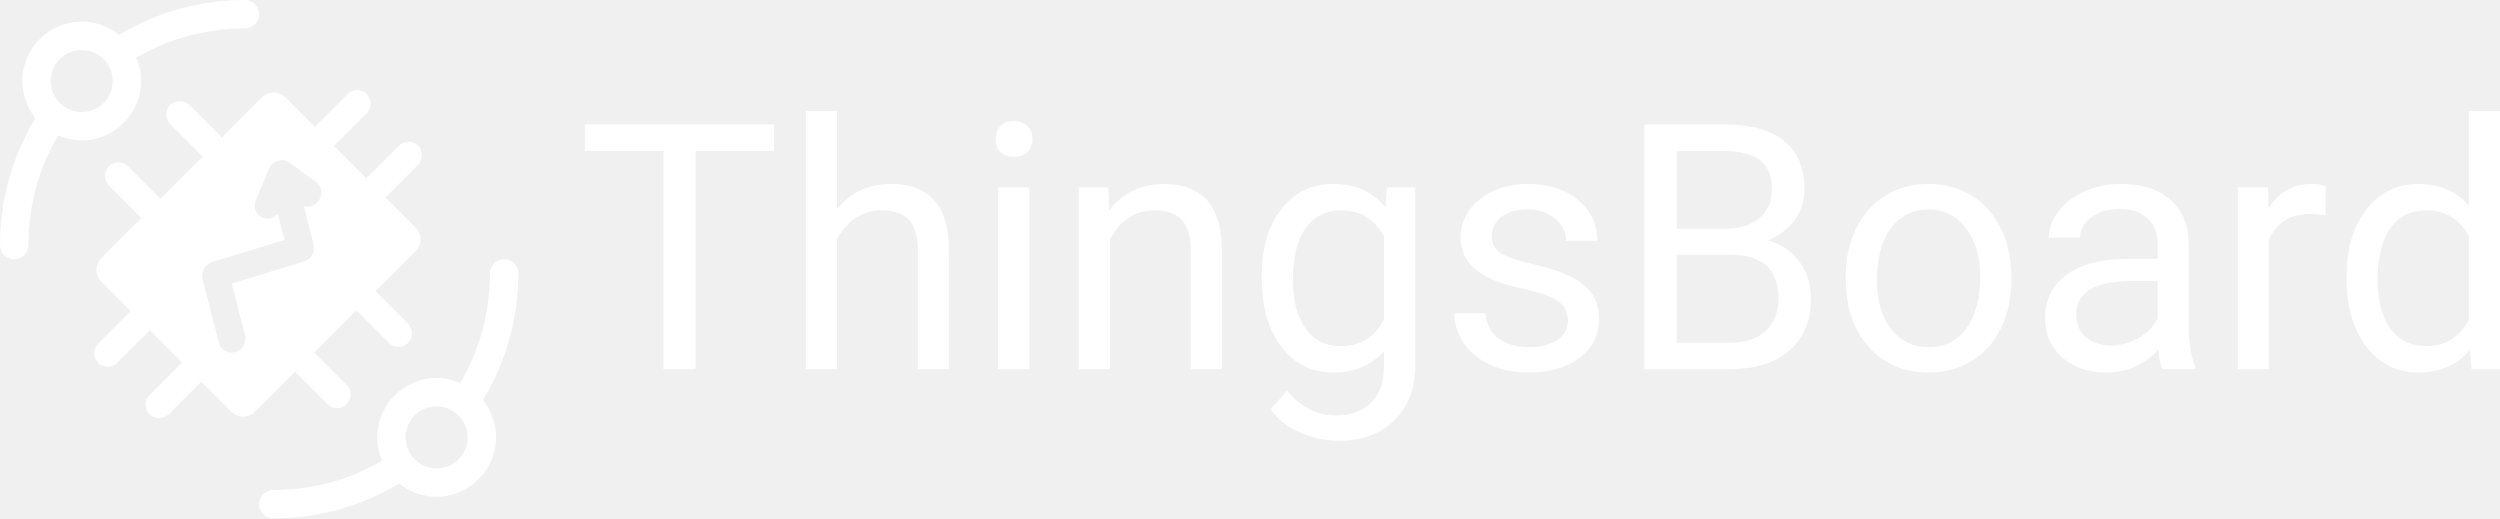
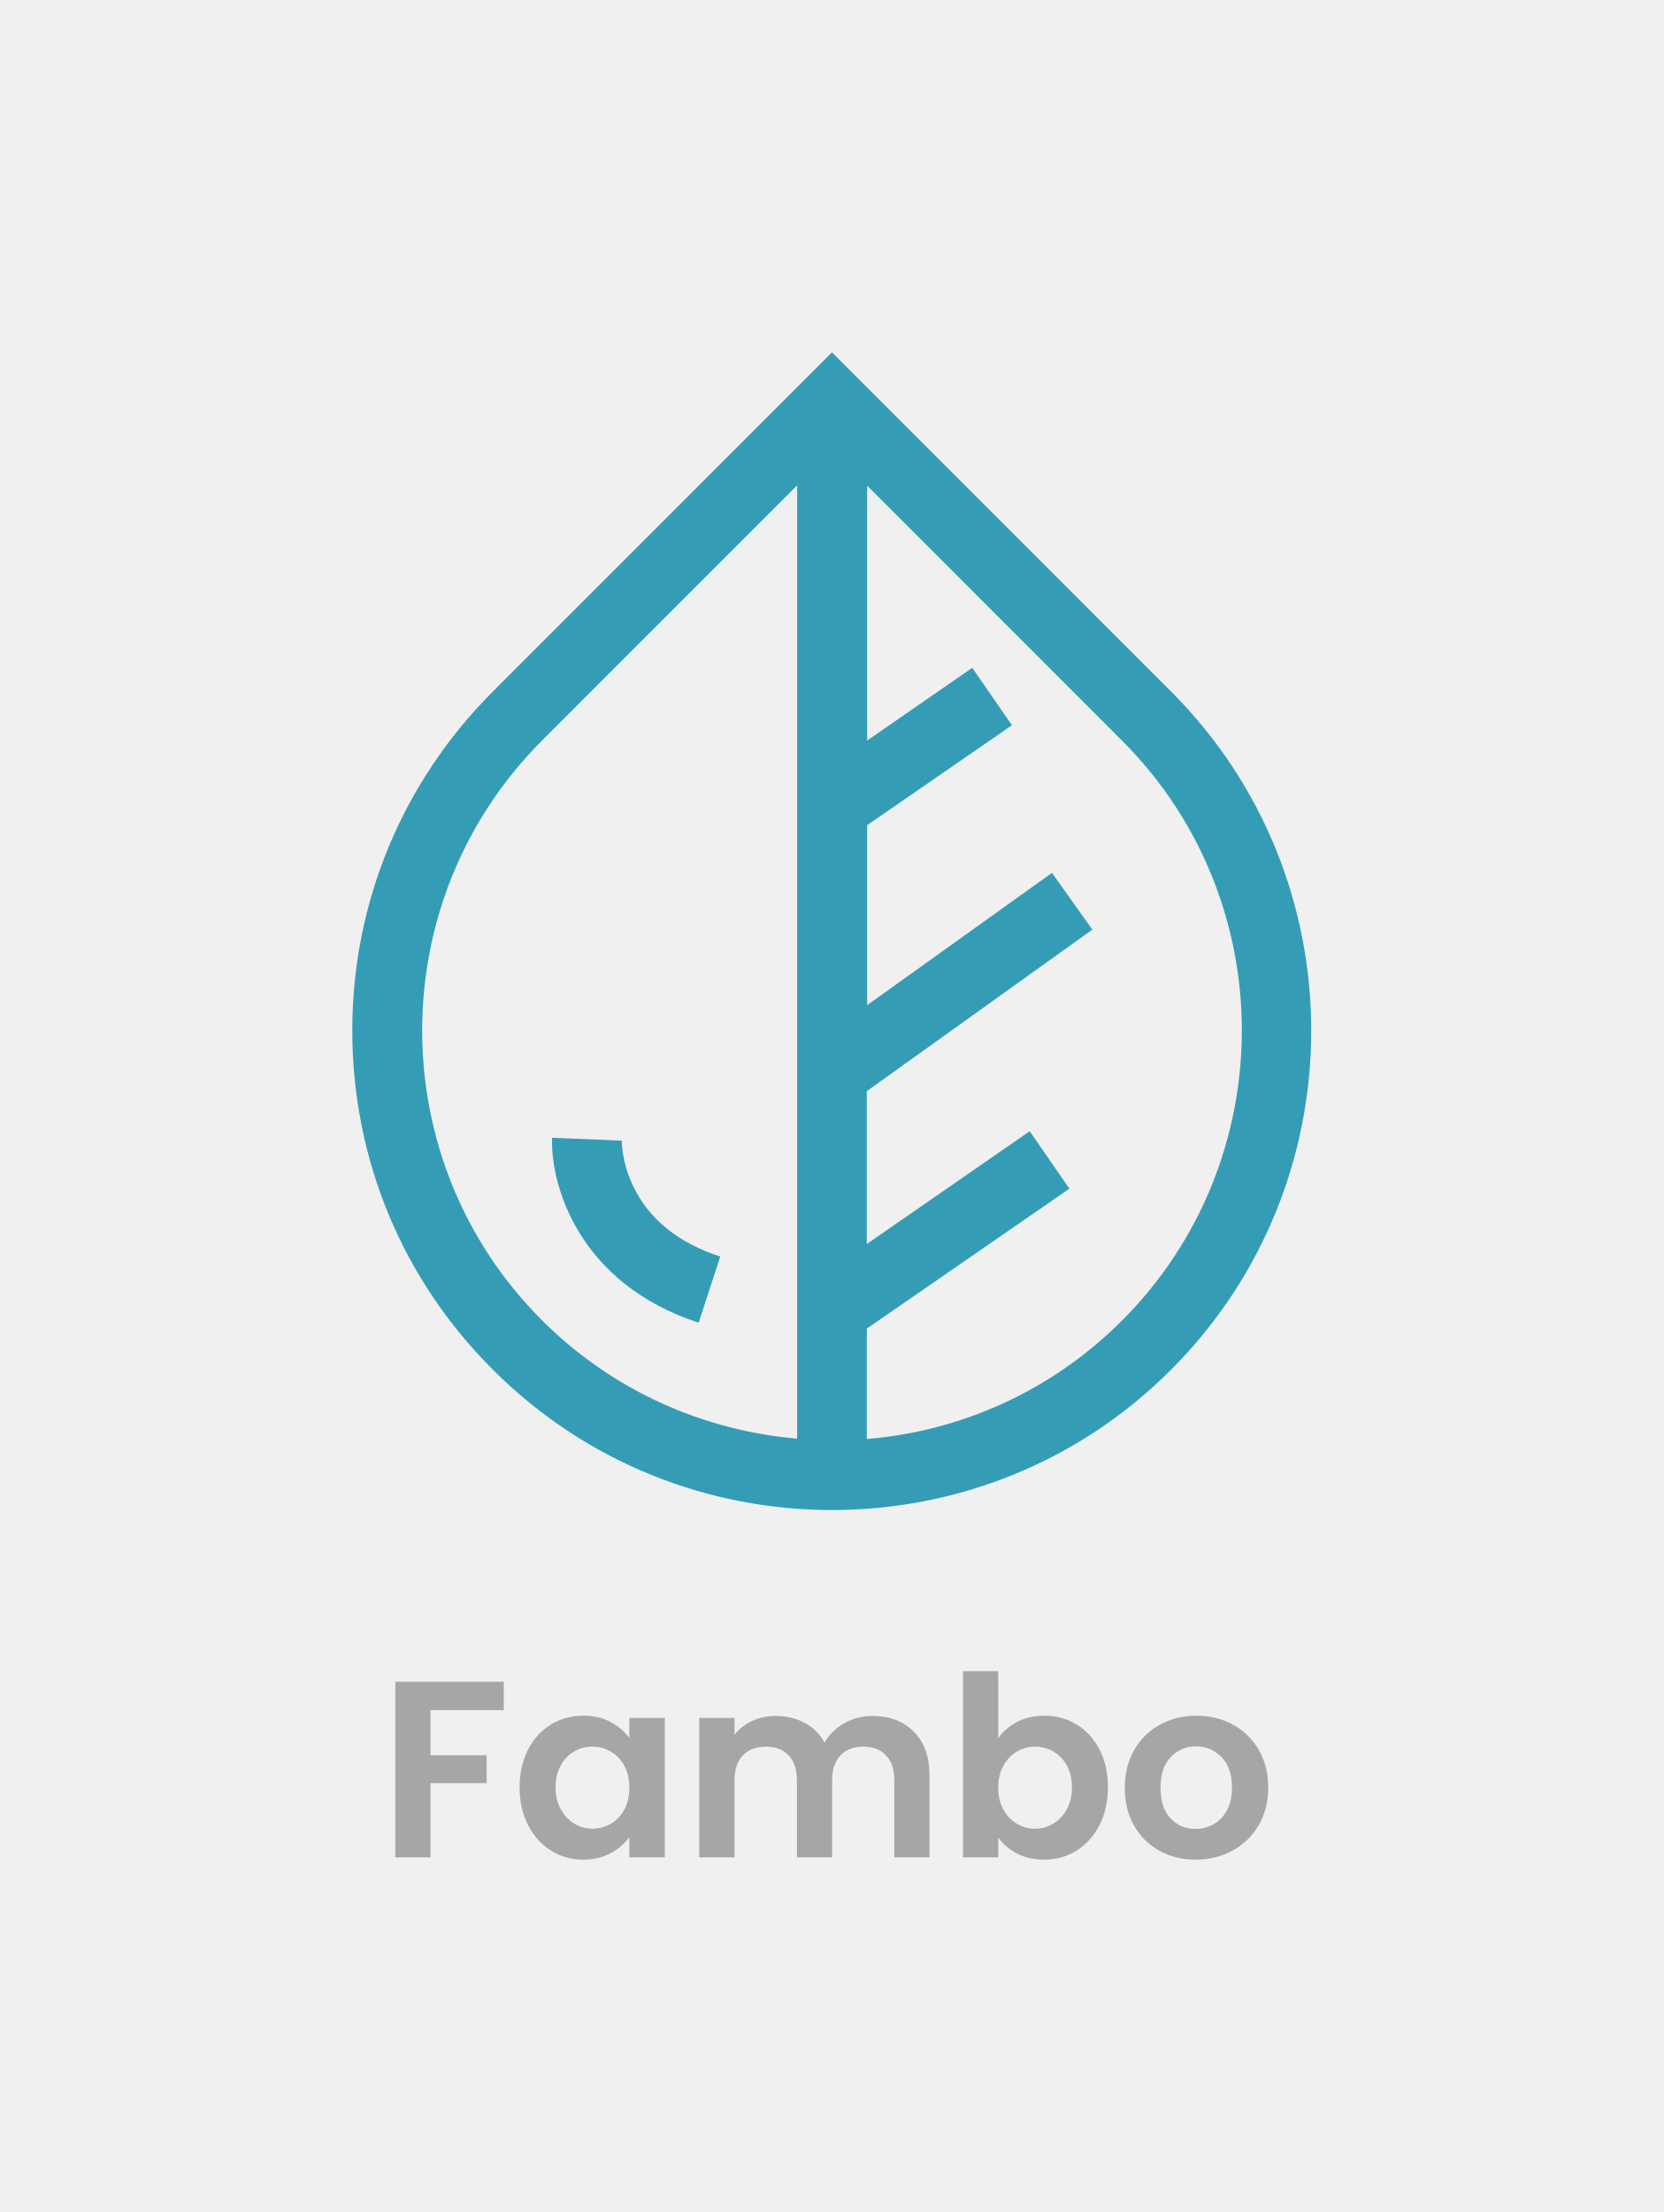
- <svg xmlns="http://www.w3.org/2000/svg" id="svg2" height="320" width="1543.4" version="1.1" viewBox="0 0 1543.427 320">
-   <g id="layer1" transform="translate(0 -732.36)">
-     <g stroke-width="28">
-       <g id="g5204-0" transform="matrix(-.66287 .69913 -.66371 -.70001 863.46 1410.6)">
-         <g id="g5175-6" transform="translate(2.5254 3.0305)" />
-         <g id="g5175-9-8" transform="translate(41.25 -30.543)" stroke-width="28" />
-       </g>
-       <g id="g5175-6-35" transform="matrix(.57657 .52719 -.57729 .52786 584.63 346.6)" />
-       <g id="g5204-0-5-0" transform="matrix(.66287 -.69913 .66371 .70001 -543.46 380.47)">
-         <g id="g5175-6-35-9" transform="translate(2.5254 3.0305)" />
-         <g id="g5175-9-8-2-6" transform="translate(41.25 -30.543)" stroke-width="28" />
-       </g>
+ <svg xmlns="http://www.w3.org/2000/svg" viewBox="122.227 67.775 330.547 439.45">
+   <svg version="1.1" id="Livello_1" x="192.227" y="137.775" viewBox="876.6 1217.2 275.475 332.5" xml:space="preserve" height="230" width="190.547" preserveAspectRatio="xMinYMin" enable-background="new 0 0 2000 2000" style="overflow: visible;">
+     <path class="st0" d="M1111.8,1314.6l-97.4-97.4l-97.4,97.4c-26,26-40.4,60.6-40.4,97.4c0,36.8,14.3,71.4,40.4,97.4   c26.9,26.9,62.1,40.3,97.4,40.3c35.3,0,70.6-13.4,97.4-40.3C1165.5,1455.7,1165.5,1368.3,1111.8,1314.6z M931.1,1328.7l73.3-73.3   v273.8c-26.7-2.3-52.9-13.6-73.3-34C885.2,1449.4,885.2,1374.6,931.1,1328.7z M1097.7,1495.3c-20.4,20.4-46.5,31.8-73.3,34v-31.7   l58.2-40.2l-11.4-16.5l-46.8,32.4v-43.9l64.8-46.4l-11.6-16.3l-53.1,38V1353l41.6-28.7l-11.4-16.5l-30.2,20.9v-73.2l73.3,73.3   C1143.6,1374.6,1143.6,1449.4,1097.7,1495.3z" style="fill: #349db5; fill-opacity: 1;" />
+     <path class="st0" d="M957.4,1456.9c-3.5-7.1-3.4-13.4-3.4-13.4l0,0.1l-20-0.8c-0.5,13.4,7.5,41.8,42.1,53.1l6.2-19   C970.3,1473,961.9,1466.2,957.4,1456.9z" style="fill: #349db5; fill-opacity: 1;" />
+   </svg>
+   <svg y="399.775" viewBox="3.45 15.5 173.45 37.45" x="200.775" height="37.45" width="173.45" style="overflow: visible;">
+     <g fill="#A6A6A6" fill-opacity="1" style="">
+       <path d="M3.45 17.60L25 17.60L25 23.25L10.45 23.25L10.45 32.20L21.60 32.20L21.60 37.75L10.45 37.75L10.45 52.50L3.45 52.50L3.45 17.60ZM28.15 38.55Q28.15 34.35 29.82 31.10Q31.50 27.85 34.38 26.10Q37.25 24.35 40.80 24.35L40.80 24.35Q43.90 24.35 46.23 25.60Q48.55 26.85 49.95 28.75L49.95 28.75L49.95 24.80L57 24.80L57 52.50L49.95 52.50L49.95 48.45Q48.60 50.40 46.23 51.67Q43.85 52.95 40.75 52.95L40.75 52.95Q37.25 52.95 34.38 51.15Q31.50 49.35 29.82 46.08Q28.15 42.80 28.15 38.55L28.15 38.55ZM49.95 38.65Q49.95 36.10 48.95 34.27Q47.95 32.45 46.25 31.47Q44.55 30.50 42.60 30.50L42.60 30.50Q40.65 30.50 39 31.45Q37.35 32.40 36.33 34.22Q35.30 36.05 35.30 38.55L35.30 38.55Q35.30 41.05 36.33 42.92Q37.35 44.80 39.02 45.80Q40.70 46.80 42.60 46.80L42.60 46.80Q44.55 46.80 46.25 45.83Q47.95 44.85 48.95 43.02Q49.95 41.20 49.95 38.65L49.95 38.65ZM98.25 24.40Q103.35 24.40 106.47 27.52Q109.60 30.65 109.60 36.25L109.60 36.25L109.60 52.50L102.60 52.50L102.60 37.20Q102.60 33.95 100.95 32.22Q99.30 30.50 96.45 30.50L96.45 30.50Q93.60 30.50 91.92 32.22Q90.25 33.95 90.25 37.20L90.25 37.20L90.25 52.50L83.25 52.50L83.25 37.20Q83.25 33.95 81.60 32.22Q79.95 30.50 77.10 30.50L77.10 30.50Q74.20 30.50 72.53 32.22Q70.85 33.95 70.85 37.20L70.85 37.20L70.85 52.50L63.85 52.50L63.85 24.80L70.85 24.80L70.85 28.15Q72.20 26.40 74.33 25.40Q76.45 24.40 79 24.40L79 24.40Q82.25 24.40 84.80 25.77Q87.35 27.15 88.75 29.70L88.75 29.70Q90.10 27.30 92.67 25.85Q95.25 24.40 98.25 24.40L98.25 24.40ZM123.25 28.85Q124.60 26.85 126.98 25.60Q129.35 24.35 132.40 24.35L132.40 24.35Q135.95 24.35 138.83 26.10Q141.70 27.85 143.38 31.07Q145.05 34.30 145.05 38.55L145.05 38.55Q145.05 42.80 143.38 46.08Q141.70 49.35 138.83 51.15Q135.95 52.95 132.40 52.95L132.40 52.95Q129.30 52.95 126.98 51.73Q124.65 50.50 123.25 48.55L123.25 48.55L123.25 52.50L116.25 52.50L116.25 15.50L123.25 15.50L123.25 28.85ZM137.90 38.55Q137.90 36.05 136.88 34.22Q135.85 32.40 134.18 31.45Q132.50 30.50 130.55 30.50L130.55 30.50Q128.65 30.50 126.98 31.47Q125.30 32.45 124.28 34.30Q123.25 36.15 123.25 38.65L123.25 38.65Q123.25 41.15 124.28 43Q125.30 44.85 126.98 45.83Q128.65 46.80 130.55 46.80L130.55 46.80Q132.50 46.80 134.18 45.80Q135.85 44.80 136.88 42.95Q137.90 41.10 137.90 38.55L137.90 38.55ZM162.45 52.95Q158.45 52.95 155.25 51.17Q152.05 49.40 150.23 46.15Q148.40 42.90 148.40 38.65L148.40 38.65Q148.40 34.40 150.28 31.15Q152.15 27.90 155.40 26.13Q158.65 24.35 162.65 24.35L162.65 24.35Q166.65 24.35 169.90 26.13Q173.15 27.90 175.03 31.15Q176.90 34.40 176.90 38.65L176.90 38.65Q176.90 42.90 174.98 46.15Q173.05 49.40 169.78 51.17Q166.50 52.95 162.45 52.95L162.45 52.95ZM162.45 46.85Q164.35 46.85 166.03 45.92Q167.70 45 168.70 43.15Q169.70 41.30 169.70 38.65L169.70 38.65Q169.70 34.70 167.63 32.58Q165.55 30.45 162.55 30.45L162.55 30.45Q159.55 30.45 157.53 32.58Q155.50 34.70 155.50 38.65L155.50 38.65Q155.50 42.60 157.48 44.73Q159.45 46.85 162.45 46.85L162.45 46.85Z" transform="translate(0, 0)" />
    </g>
-     <g id="text4279" transform="translate(0 732.36)" fill="#305680">
-       <g id="g9352" fill="#fff">
-         <g id="g4241" transform="translate(-.000061238 -732.36)">
-           <path id="path4278" style="color-rendering:auto;text-decoration-color:#000000;color:#000000;isolation:auto;mix-blend-mode:normal;shape-rendering:auto;solid-color:#000000;block-progression:tb;text-decoration-line:none;text-decoration-style:solid;image-rendering:auto;white-space:normal;text-indent:0;text-transform:none" d="m151.13 732.36c-28.363 0-54.915 7.915-77.613 21.537-6.472-5.262-14.605-8.191-23.067-8.194a8.766 8.766 0 0 0 -0.004 0c-20.154 0.001-36.679 16.528-36.678 36.682a8.766 8.766 0 0 0 0 0.011c0.01 8.415 2.927 16.483 8.103 22.927-13.83 22.83-21.87 49.58-21.87 78.17a8.766 8.766 0 1 0 17.531 0c0-24.702 6.719-47.748 18.378-67.574 4.566 1.985 9.473 3.15 14.519 3.157a8.766 8.766 0 0 0 0.012 0c20.155 0.001 36.683-16.527 36.682-36.682a8.766 8.766 0 0 0 0 -0.004c-0.002-4.999-1.139-9.863-3.083-14.397 19.717-11.484 42.585-18.095 67.085-18.095a8.766 8.766 0 1 0 0 -17.531zm-100.69 30.88c5.913 0.002 11.191 2.512 14.836 7.077a8.766 8.766 0 0 0 0.183 0.215c2.671 3.38 4.133 7.553 4.134 11.863-0.002 10.677-8.468 19.144-19.144 19.148-4.37-0.008-8.601-1.509-12-4.255a8.766 8.766 0 0 0 -0.012 -0.009c-4.514-3.633-7.136-9.098-7.144-14.893 0.003-10.677 8.47-19.144 19.148-19.146z" />
-           <path id="path4486-0-9-6-9-7-6-5" style="color-rendering:auto;text-decoration-color:#000000;color:#000000;isolation:auto;mix-blend-mode:normal;shape-rendering:auto;solid-color:#000000;block-progression:tb;text-decoration-line:none;text-decoration-style:solid;image-rendering:auto;white-space:normal;text-indent:0;text-transform:none" d="m66.992 835.19c-1.492 1.558-2.366 3.71-2.258 6.071 0.096 2.045 0.913 4.02 2.337 5.518 6.805 6.856 20.223 20.223 20.223 20.223l11.844-11.83s-12.973-12.961-20.176-20.171c-1.604-1.633-3.75-2.314-6.012-2.324-2.358-0.011-4.467 0.954-5.959 2.512zm32.147 19.983-36.639 36.639c-3.975 3.976-3.975 10.421 0 14.397l18.156 18.156 31.753 31.753 30.478 30.478c3.976 3.976 10.422 3.976 14.398 0l24.791-24.791 37.914-37.914 36.639-36.639c3.975-3.976 3.975-10.422-0.001-14.398l-18.63-18.63-31.75-31.76-30.01-30c-3.976-3.975-10.421-3.975-14.397 0l-24.79 24.79-37.91 37.91zm37.911-37.91s-12.973-12.961-20.176-20.171c-1.604-1.633-3.75-2.314-6.012-2.324-4.717-0.023-8.434 3.862-8.217 8.583 0.096 2.045 0.913 4.02 2.337 5.518 6.805 6.856 20.223 20.223 20.223 20.223l11.844-11.83zm69.193 5.213s12.961-12.973 20.171-20.176c1.633-1.604 2.314-3.75 2.324-6.012 0.022-4.717-3.862-8.434-8.583-8.217-2.045 0.096-4.02 0.913-5.518 2.337-6.856 6.805-20.223 20.223-20.223 20.223l11.83 11.844zm31.753 31.753s12.961-12.973 20.171-20.176c1.633-1.604 2.314-3.75 2.324-6.012 0.022-4.717-3.862-8.434-8.583-8.217-2.045 0.096-4.02 0.913-5.518 2.337-6.856 6.805-20.223 20.223-20.223 20.223l11.83 11.844zm-18.009 69.667s12.973 12.961 20.178 20.169c1.604 1.632 3.75 2.314 6.012 2.324 4.717 0.022 8.434-3.861 8.217-8.583l-0.002 0.002c-0.096-2.045-0.914-4.021-2.338-5.519-6.805-6.856-20.222-20.222-20.222-20.222l-11.844 11.83zm-37.914 37.914s12.973 12.961 20.178 20.169c1.604 1.632 3.75 2.314 6.012 2.324 4.717 0.023 8.434-3.861 8.217-8.583h-0.002c-0.096-2.045-0.913-4.021-2.337-5.518-6.805-6.856-20.223-20.223-20.223-20.223l-11.844 11.83zm-69.667-5.687s-12.961 12.973-20.169 20.178c-1.632 1.604-2.314 3.75-2.324 6.012-0.023 4.717 3.861 8.434 8.583 8.217h-0.002c2.045-0.096 4.02-0.913 5.518-2.337 6.856-6.805 20.223-20.223 20.223-20.223l-11.82-11.84zm-31.743-31.74s-12.961 12.973-20.169 20.178c-1.632 1.604-2.314 3.75-2.324 6.012-0.023 4.717 3.861 8.434 8.583 8.217h-0.002c2.045-0.096 4.02-0.913 5.518-2.337 6.856-6.805 20.223-20.223 20.223-20.223l-11.829-11.85zm87.237-90.554c1.679-1.706 3.967-2.66 6.297-2.626 1.663 0.024 3.253 0.55 4.562 1.51l16.499 12.1c3.201 2.297 4.144 6.659 2.231 10.312-1.914 3.653-6.123 5.524-9.951 4.423l6.124 23.948c1.113 4.352-1.564 8.968-5.983 10.317l-44.642 13.631 8.246 31.883c1.173 4.37-1.502 9.044-5.955 10.407s-8.976-1.111-10.068-5.505l-10.282-39.769c-1.127-4.356 1.549-8.985 5.976-10.338l44.661-13.637-4.122-16.118c-2.763 3.064-7.234 3.808-10.586 1.762-3.353-2.047-4.614-6.29-2.986-10.047l8.117-19.454c0.433-1.038 1.067-1.989 1.862-2.797z" fill-rule="evenodd" />
-           <path id="path4278-5" style="color-rendering:auto;text-decoration-color:#000000;color:#000000;isolation:auto;mix-blend-mode:normal;shape-rendering:auto;solid-color:#000000;block-progression:tb;text-decoration-line:none;text-decoration-style:solid;image-rendering:auto;white-space:normal;text-indent:0;text-transform:none" d="m168.87 1052.4c28.363 0 54.915-7.915 77.614-21.538 6.472 5.262 14.605 8.192 23.067 8.194a8.766 8.766 0 0 0 0.004 0c20.155-0.001 36.68-16.528 36.679-36.682a8.766 8.766 0 0 0 0 -0.011c-0.01-8.415-2.927-16.484-8.103-22.927 13.825-22.82 21.866-49.572 21.866-78.162a8.766 8.766 0 1 0 -17.531 0c0 24.703-6.719 47.749-18.378 67.575-4.566-1.985-9.473-3.15-14.519-3.157a8.766 8.766 0 0 0 -0.012 0c-20.155-0.001-36.683 16.527-36.682 36.682 0.002 4.999 1.139 9.863 3.083 14.397-19.717 11.484-42.586 18.095-67.086 18.095a8.766 8.766 0 1 0 0 17.531zm100.69-30.875c-5.913 0-11.191-2.512-14.836-7.077a8.766 8.766 0 0 0 -0.183 -0.215c-2.671-3.38-4.133-7.553-4.134-11.863 0.002-10.677 8.468-19.144 19.144-19.148 4.37 0.008 8.601 1.509 12 4.255a8.766 8.766 0 0 0 0.012 0.009c4.514 3.633 7.136 9.098 7.144 14.893-0.003 10.677-8.47 19.145-19.148 19.146z" />
-         </g>
-         <g id="g8299">
-           <path id="path4345" d="m477.92 93.229h-48.56v134.68h-19.818v-134.68h-48.456v-16.394h116.83v16.394z" />
-           <path id="path4347" d="m516.72 129.23q12.762-15.668 33.203-15.668 35.59 0 35.901 40.155v74.188h-19.196v-74.292q-0.104-12.14-5.603-17.95-5.396-5.811-16.913-5.811-9.338 0-16.394 4.981-7.056 4.981-10.999 13.074v79.999h-19.196v-159.38h19.196v60.699z" />
-           <path id="path4349" d="m635.43 227.91h-19.196v-112.27h19.196v112.27zm-20.76-142.05q0-4.669 2.801-7.886 2.905-3.217 8.508-3.217t8.508 3.217 2.905 7.886q0 4.669-2.905 7.782t-8.508 3.113-8.508-3.113q-2.801-3.113-2.801-7.782z" />
-           <path id="path4351" d="m684.19 115.64 0.623 14.111q12.866-16.187 33.618-16.187 35.59 0 35.901 40.155v74.188h-19.196v-74.292q-0.104-12.14-5.603-17.95-5.396-5.811-16.913-5.811-9.338 0-16.394 4.981-7.056 4.981-10.999 13.074v79.999h-19.196v-112.27h18.158z" />
-           <path id="path4353" d="m778.92 170.84q0-26.251 12.14-41.711 12.14-15.564 32.166-15.564 20.544 0 32.062 14.526l0.934-12.451h17.535v109.57q0 21.79-12.97 34.344-12.866 12.555-34.656 12.555-12.14 0-23.761-5.188t-17.743-14.215l9.961-11.517q12.347 15.253 30.194 15.253 14.008 0 21.79-7.886 7.886-7.886 7.886-22.205v-9.65q-11.517 13.281-31.439 13.281-19.714 0-31.958-15.875-12.14-15.875-12.14-43.268zm19.299 2.179q0 18.988 7.782 29.883 7.782 10.791 21.79 10.791 18.158 0 26.666-16.498v-51.257q-8.82-16.083-26.459-16.083-14.008 0-21.893 10.895-7.886 10.895-7.886 32.269z" />
-           <path id="path4355" d="m967.98 198.13q0-7.782-5.914-12.036-5.811-4.358-20.441-7.471-14.526-3.113-23.138-7.471-8.508-4.358-12.659-10.376-4.047-6.018-4.047-14.319 0-13.8 11.621-23.346 11.725-9.546 29.883-9.546 19.092 0 30.92 9.857 11.932 9.857 11.932 25.214h-19.299q0-7.886-6.744-13.593-6.641-5.707-16.809-5.707-10.48 0-16.394 4.565-5.914 4.565-5.914 11.932 0 6.952 5.499 10.48 5.499 3.528 19.818 6.744 14.423 3.217 23.346 7.678 8.923 4.462 13.177 10.791 4.358 6.226 4.358 15.253 0 15.045-12.036 24.176-12.036 9.027-31.232 9.027-13.489 0-23.865-4.773t-16.29-13.281q-5.811-8.612-5.811-18.573h19.196q0.519 9.65 7.678 15.356 7.263 5.603 19.092 5.603 10.895 0 17.432-4.358 6.641-4.462 6.641-11.829z" />
-           <path id="path4357" d="m1015.2 227.91v-151.07h49.39q24.591 0 36.938 10.168 12.451 10.168 12.451 30.09 0 10.583-6.018 18.781-6.018 8.093-16.394 12.555 12.244 3.424 19.299 13.074 7.159 9.546 7.159 22.827 0 20.337-13.178 31.958t-37.25 11.621h-52.399zm19.922-70.66v54.37h32.892q13.904 0 21.893-7.159 8.093-7.263 8.093-19.922 0-27.289-29.675-27.289h-33.203zm0-15.979h30.09q13.074 0 20.856-6.537 7.886-6.537 7.886-17.743 0-12.451-7.263-18.054-7.263-5.707-22.101-5.707h-29.468v48.041z" />
-           <path id="path4359" d="m1139.5 170.74q0-16.498 6.433-29.675 6.537-13.177 18.054-20.337 11.621-7.159 26.459-7.159 22.931 0 37.042 15.875 14.215 15.875 14.215 42.23v1.349q0 16.394-6.329 29.468-6.226 12.97-17.95 20.233-11.621 7.263-26.77 7.263-22.827 0-37.042-15.875-14.1-15.88-14.1-42.02v-1.349zm19.299 2.283q0 18.677 8.612 29.987 8.716 11.31 23.242 11.31 14.63 0 23.242-11.414 8.612-11.517 8.612-32.166 0-18.469-8.82-29.883-8.716-11.517-23.242-11.517-14.215 0-22.931 11.31-8.716 11.31-8.716 32.373z" />
-           <path id="path4361" d="m1335.1 227.91q-1.66-3.32-2.698-11.829-13.385 13.904-31.958 13.904-16.602 0-27.289-9.338-10.584-9.442-10.584-23.865 0-17.535 13.281-27.185 13.385-9.753 37.561-9.753h18.677v-8.82q0-10.065-6.018-15.979-6.018-6.018-17.743-6.018-10.272 0-17.224 5.188-6.952 5.188-6.952 12.555h-19.299q0-8.405 5.914-16.187 6.018-7.886 16.186-12.451 10.272-4.565 22.516-4.565 19.403 0 30.402 9.753 10.998 9.65 11.414 26.666v51.672q0 15.46 3.943 24.591v1.66h-20.129zm-31.854-14.63q9.027 0 17.12-4.669 8.093-4.669 11.725-12.14v-23.035h-15.045q-35.278 0-35.278 20.648 0 9.027 6.018 14.111 6.018 5.084 15.46 5.084z" />
-           <path id="path4363" d="m1435.8 132.87q-4.358-0.726-9.442-0.726-18.884 0-25.629 16.083v79.688h-19.196v-112.27h18.677l0.311 12.97q9.442-15.045 26.77-15.045 5.603 0 8.508 1.453v17.847z" />
-           <path id="path4365" d="m1448.7 170.84q0-25.836 12.244-41.504 12.244-15.771 32.062-15.771 19.714 0 31.232 13.489v-58.521h19.196v159.38h-17.639l-0.934-12.036q-11.517 14.111-32.062 14.111-19.507 0-31.854-15.979-12.244-15.979-12.244-41.711v-1.453zm19.196 2.179q0 19.092 7.886 29.883 7.886 10.791 21.79 10.791 18.262 0 26.666-16.394v-51.569q-8.612-15.875-26.459-15.875-14.111 0-21.997 10.895-7.886 10.895-7.886 32.269z" />
-         </g>
-       </g>
-     </g>
-   </g>
+   </svg>
</svg>
